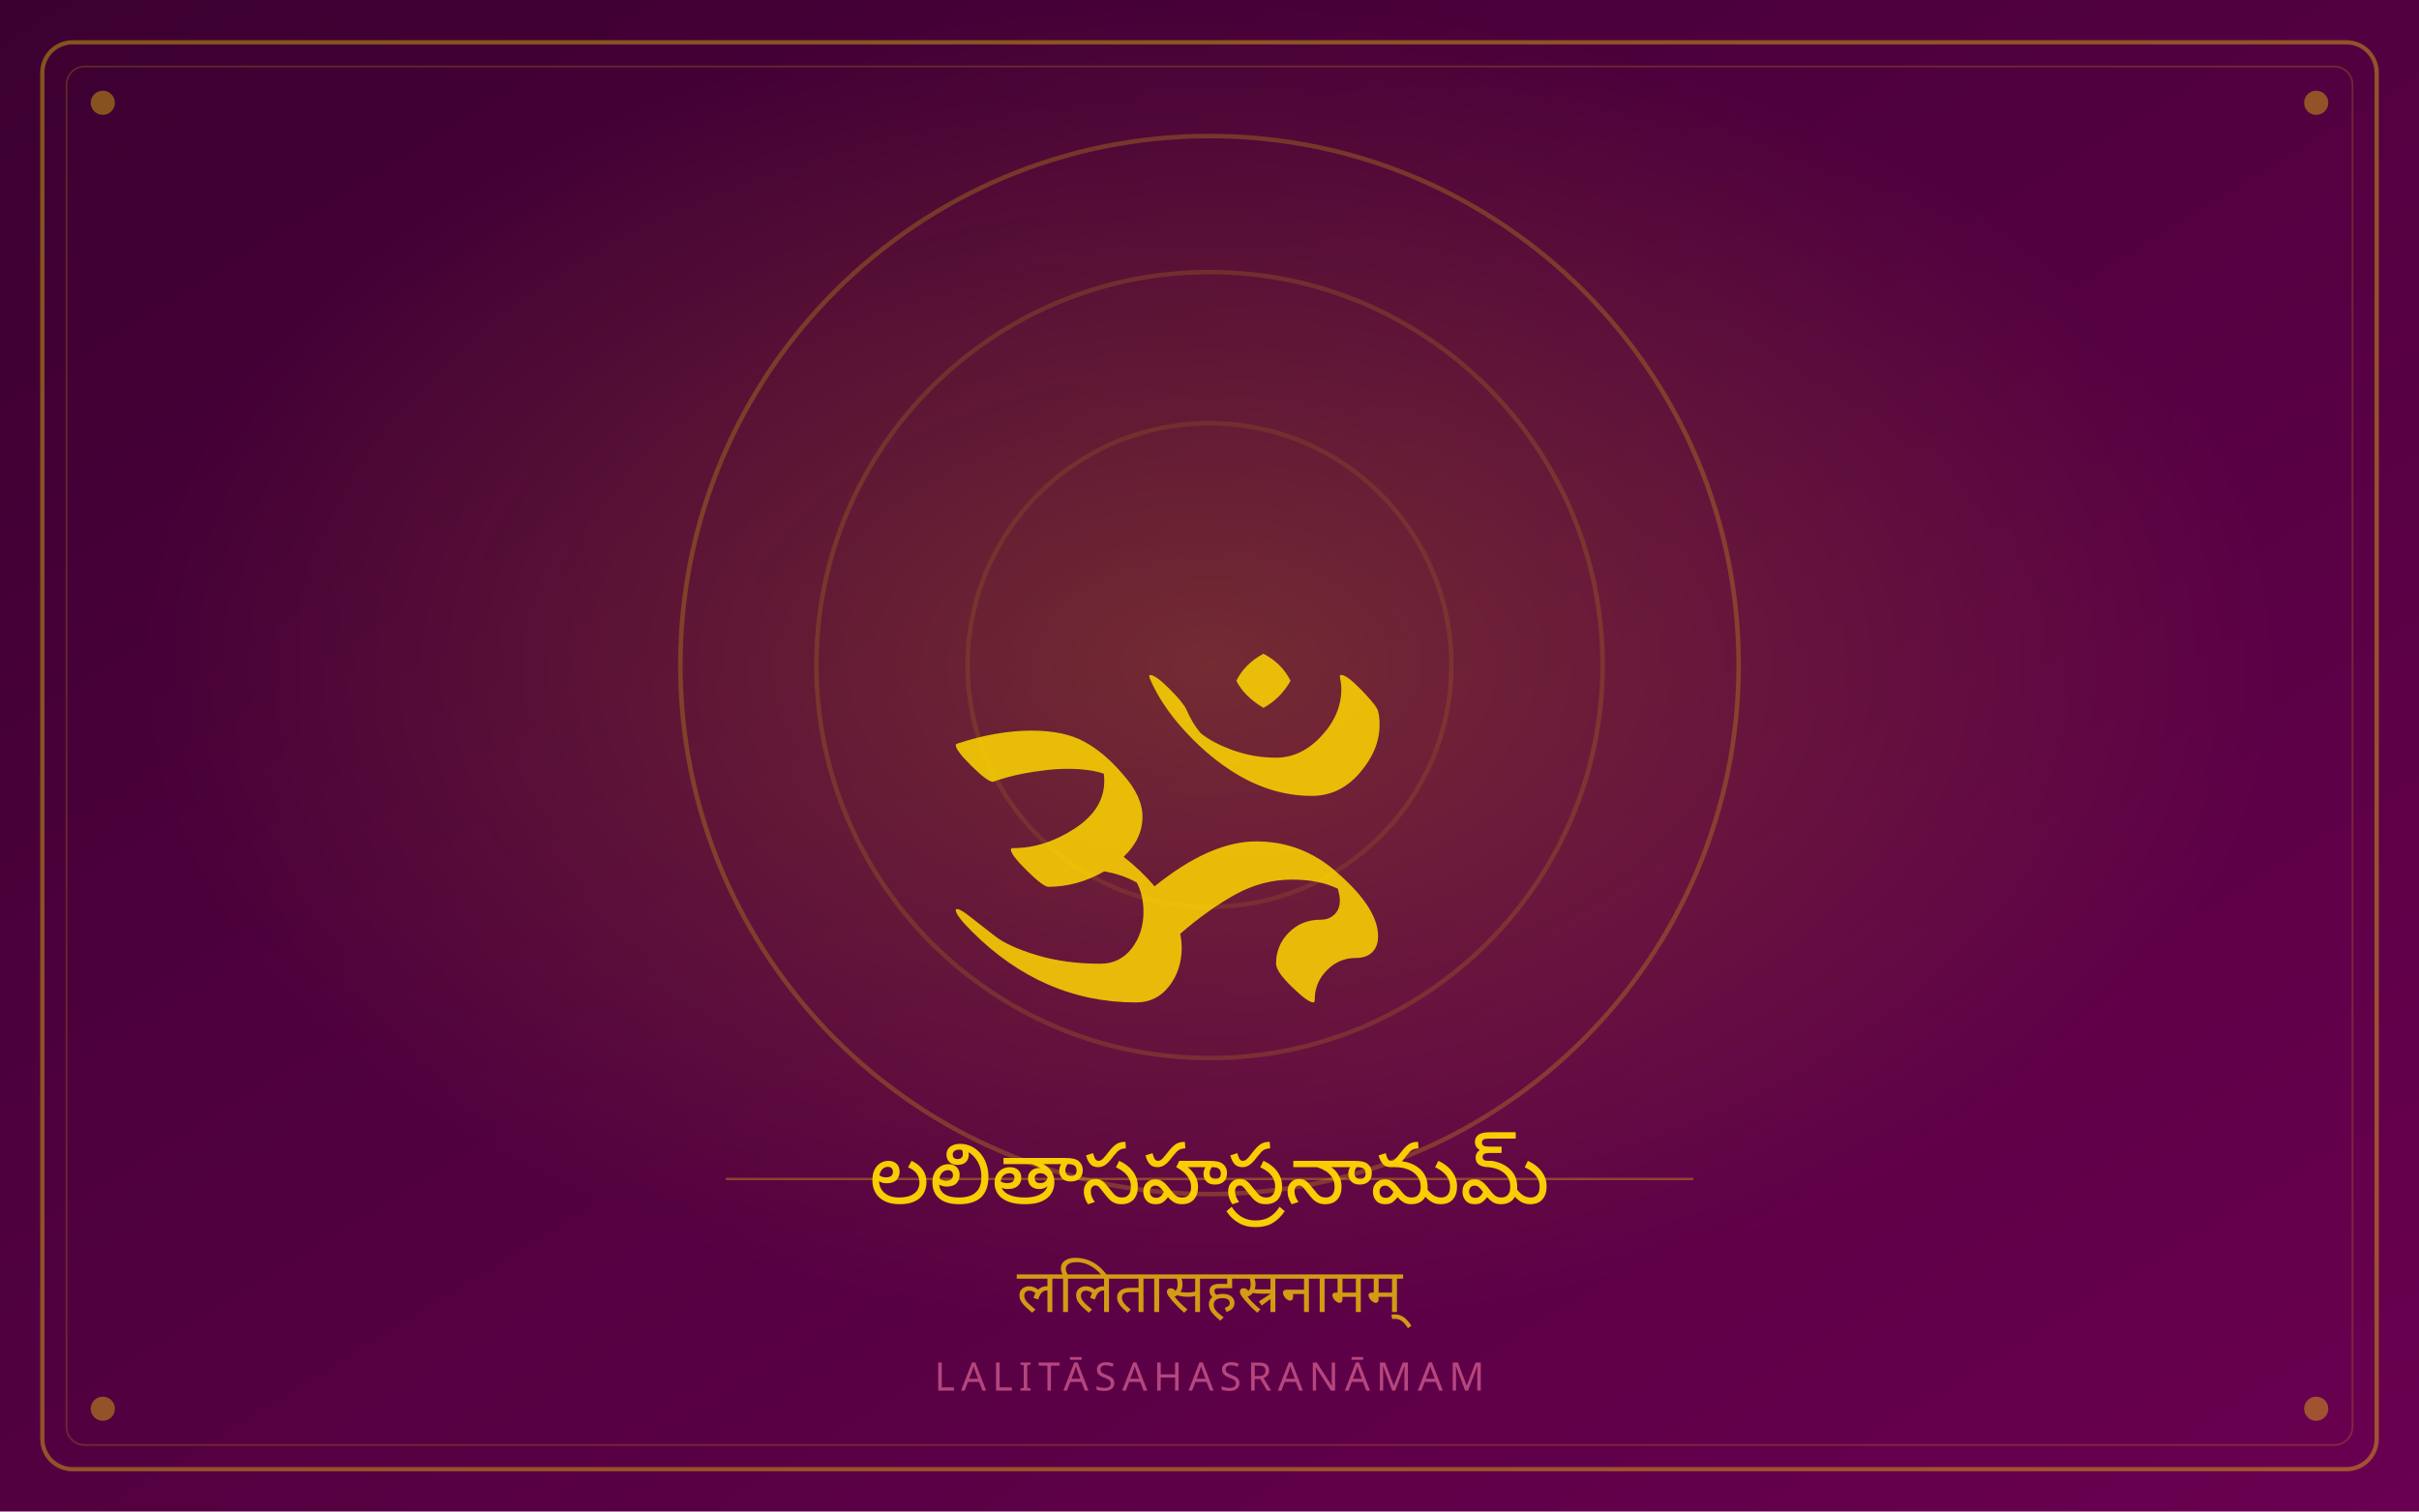
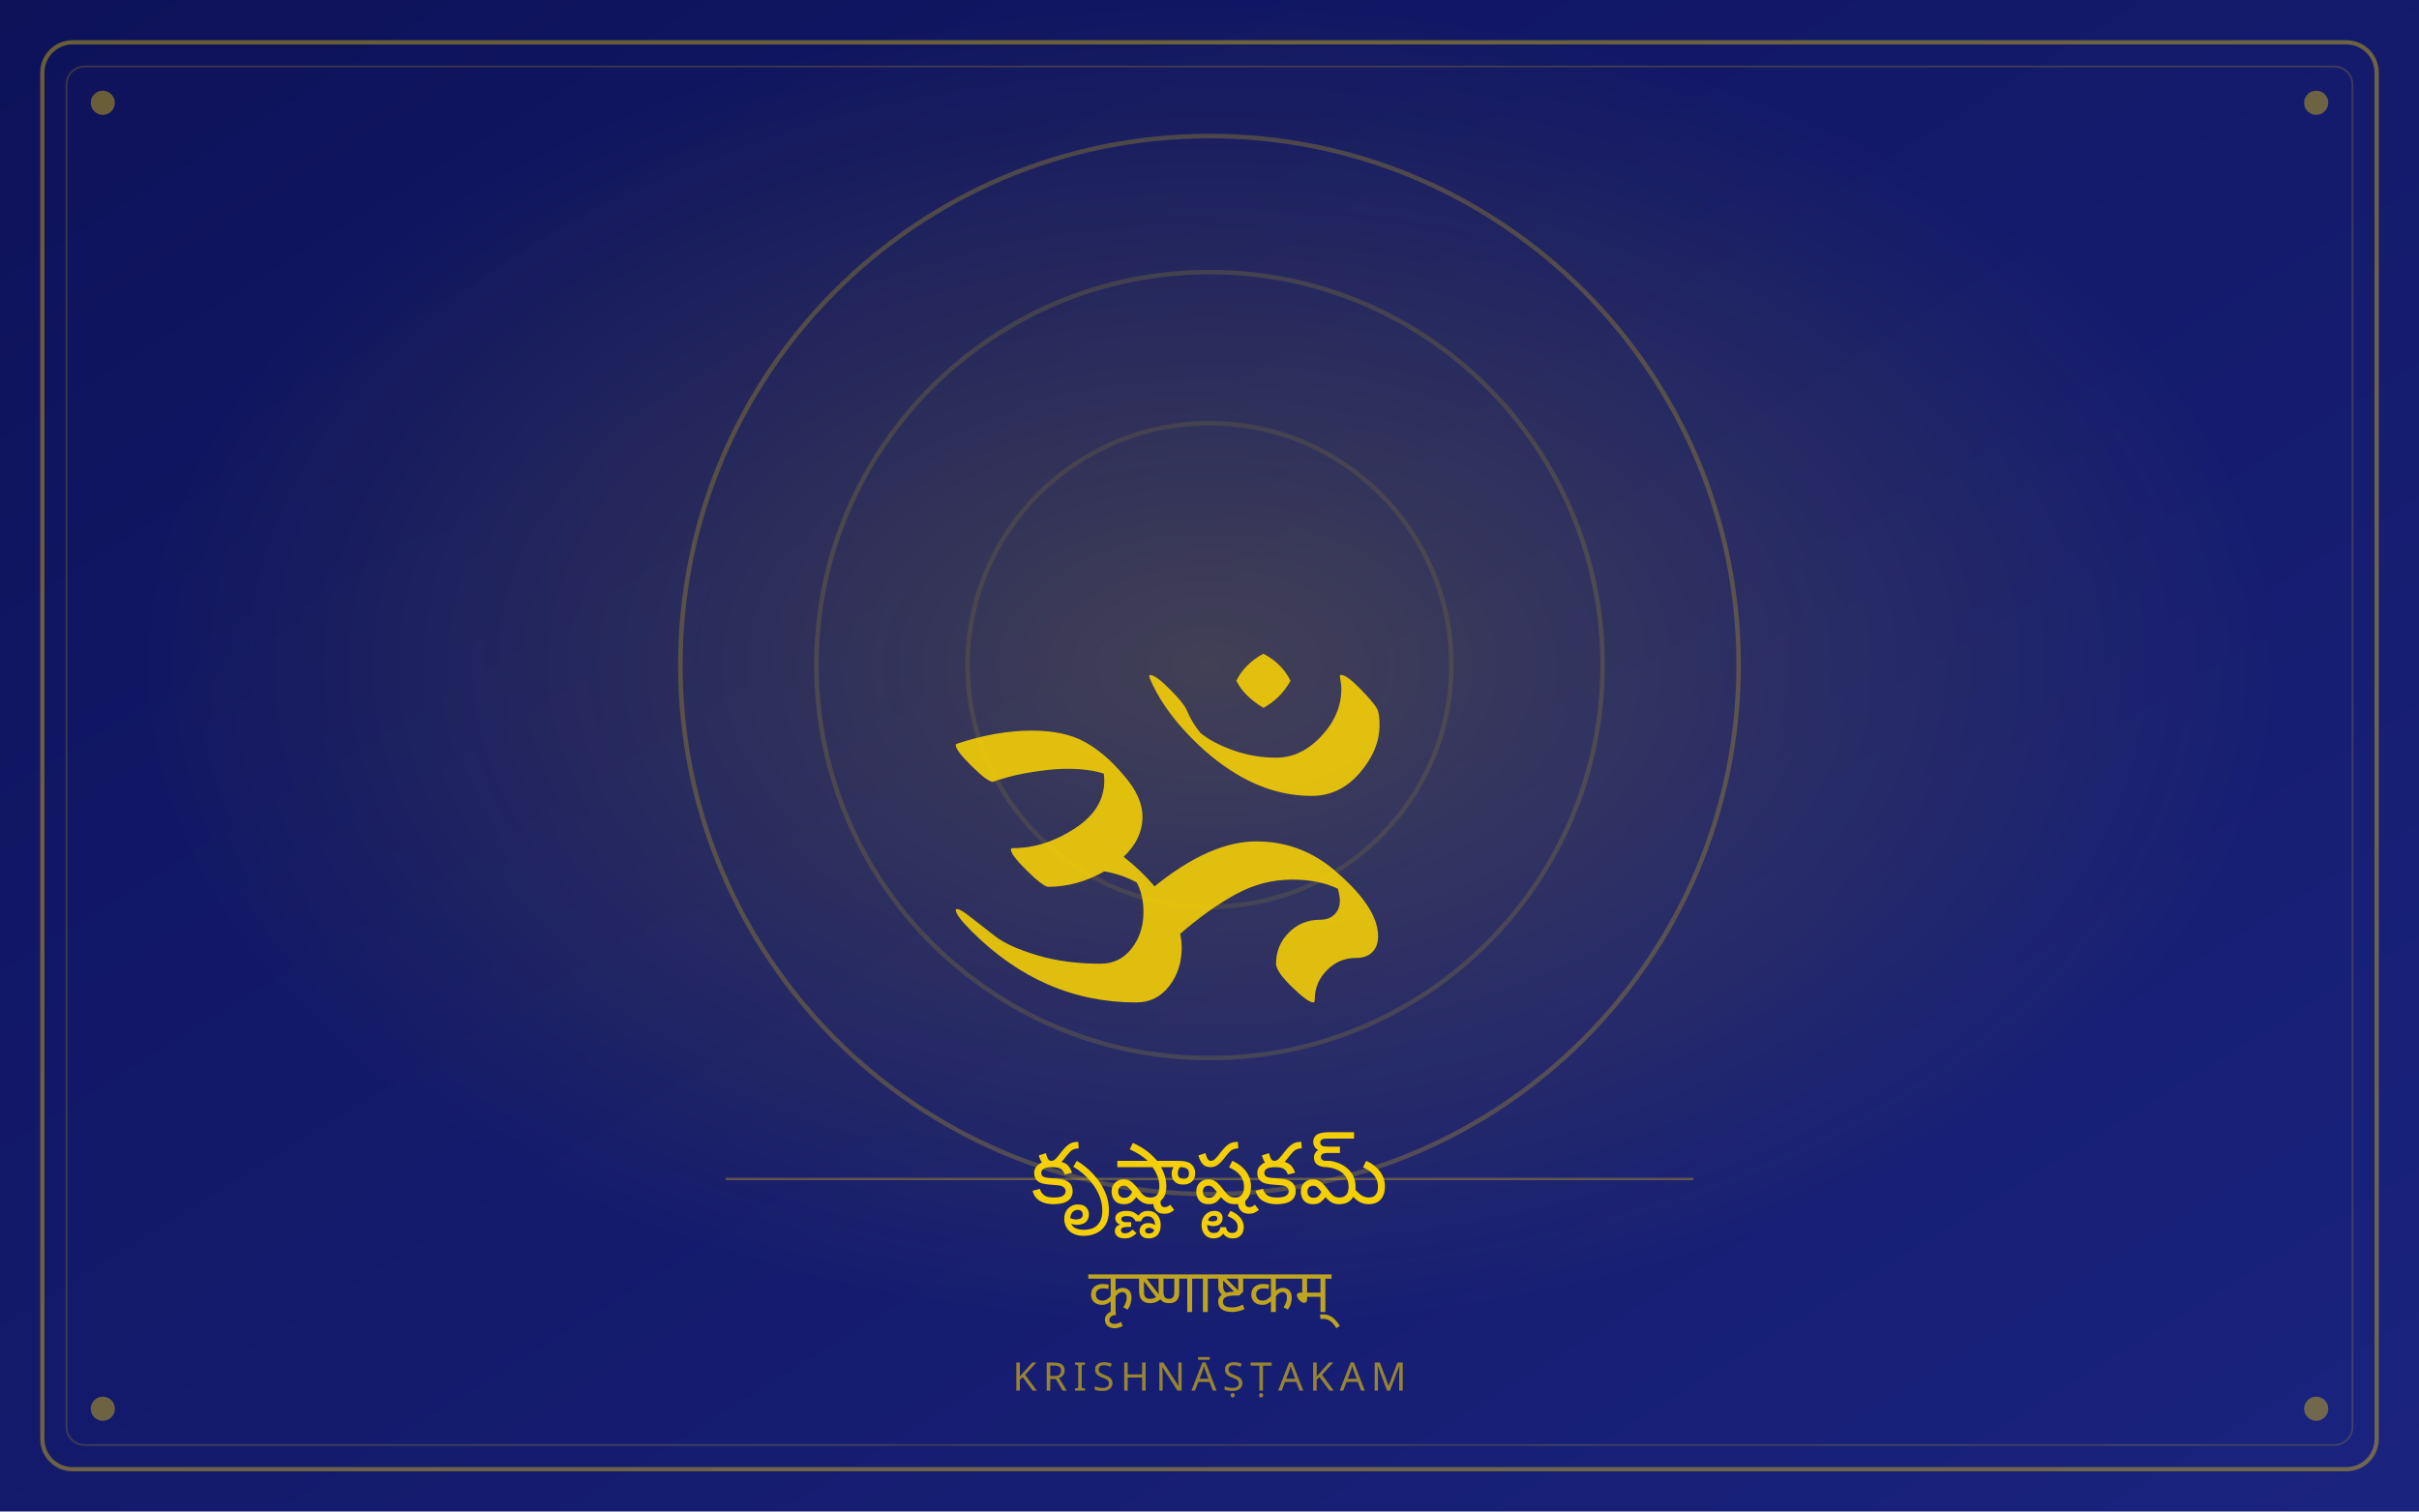
<svg xmlns="http://www.w3.org/2000/svg" viewBox="0 0 800 500" width="800" height="500">
  <defs>
    <linearGradient id="bg" x1="0%" y1="0%" x2="100%" y2="100%">
-       <stop offset="0%" stop-color="#3B0030" />
-       <stop offset="100%" stop-color="#6A0050" />
+       <stop offset="0%" stop-color="#0D1259" />
+       <stop offset="100%" stop-color="#1A237E" />
    </linearGradient>
    <radialGradient id="glow" cx="50%" cy="44%" r="44%">
      <stop offset="0%" stop-color="#FFD700" stop-opacity="0.20" />
      <stop offset="100%" stop-color="#FFD700" stop-opacity="0" />
    </radialGradient>
    <filter id="blur4">
      <feGaussianBlur stdDeviation="4" />
    </filter>
    <filter id="blur8">
      <feGaussianBlur stdDeviation="8" />
    </filter>
  </defs>
  <rect width="800" height="500" fill="url(#bg)" />
  <rect width="800" height="500" fill="url(#glow)" />
  <rect x="14" y="14" width="772" height="472" rx="10" fill="none" stroke="#FFD700" stroke-width="1.4" stroke-opacity="0.38" />
  <rect x="22" y="22" width="756" height="456" rx="6" fill="none" stroke="#FFD700" stroke-width="0.6" stroke-opacity="0.18" />
  <circle cx="34" cy="34" r="4" fill="#FFD700" fill-opacity="0.38" />
  <circle cx="766" cy="34" r="4" fill="#FFD700" fill-opacity="0.38" />
  <circle cx="34" cy="466" r="4" fill="#FFD700" fill-opacity="0.38" />
  <circle cx="766" cy="466" r="4" fill="#FFD700" fill-opacity="0.38" />
  <circle cx="400" cy="220" r="175" fill="none" stroke="#FFD700" stroke-width="1.5" stroke-opacity="0.22" />
  <circle cx="400" cy="220" r="130" fill="none" stroke="#FFD700" stroke-width="1.5" stroke-opacity="0.14" />
  <circle cx="400" cy="220" r="80" fill="none" stroke="#FFD700" stroke-width="1.5" stroke-opacity="0.1" />
  <text x="400" y="280" text-anchor="middle" dominant-baseline="middle" font-size="160" fill="#FFD700" fill-opacity="0.85" font-family="serif">ॐ</text>
  <line x1="240" y1="390" x2="560" y2="390" stroke="#FFD700" stroke-width="0.8" stroke-opacity="0.30" />
-   <text x="400" y="398" text-anchor="middle" font-size="28" fill="#FFD700" fill-opacity="0.95" font-family="'Noto Sans Telugu',serif">లలితాసహస్రనామమ్</text>
-   <text x="400" y="434" text-anchor="middle" font-size="20" fill="#FFD700" fill-opacity="0.72" font-family="'Noto Sans Devanagari',serif">ललितासहस्रनामम्</text>
-   <text x="400" y="460" text-anchor="middle" font-size="13" fill="#FF80AB" fill-opacity="0.55" font-family="sans-serif" letter-spacing="2">LALITĀSAHASRANĀMAM</text>
+   <text x="400" y="398" text-anchor="middle" font-size="28" fill="#FFD700" fill-opacity="0.95" font-family="'Noto Sans Telugu',serif">కృష్ణాష్టకమ్</text>
+   <text x="400" y="434" text-anchor="middle" font-size="20" fill="#FFD700" fill-opacity="0.72" font-family="'Noto Sans Devanagari',serif">कृष्णाष्टकम्</text>
+   <text x="400" y="460" text-anchor="middle" font-size="13" fill="#FFD700" fill-opacity="0.55" font-family="sans-serif" letter-spacing="2">KRISHNĀṢṬAKAM</text>
</svg>
